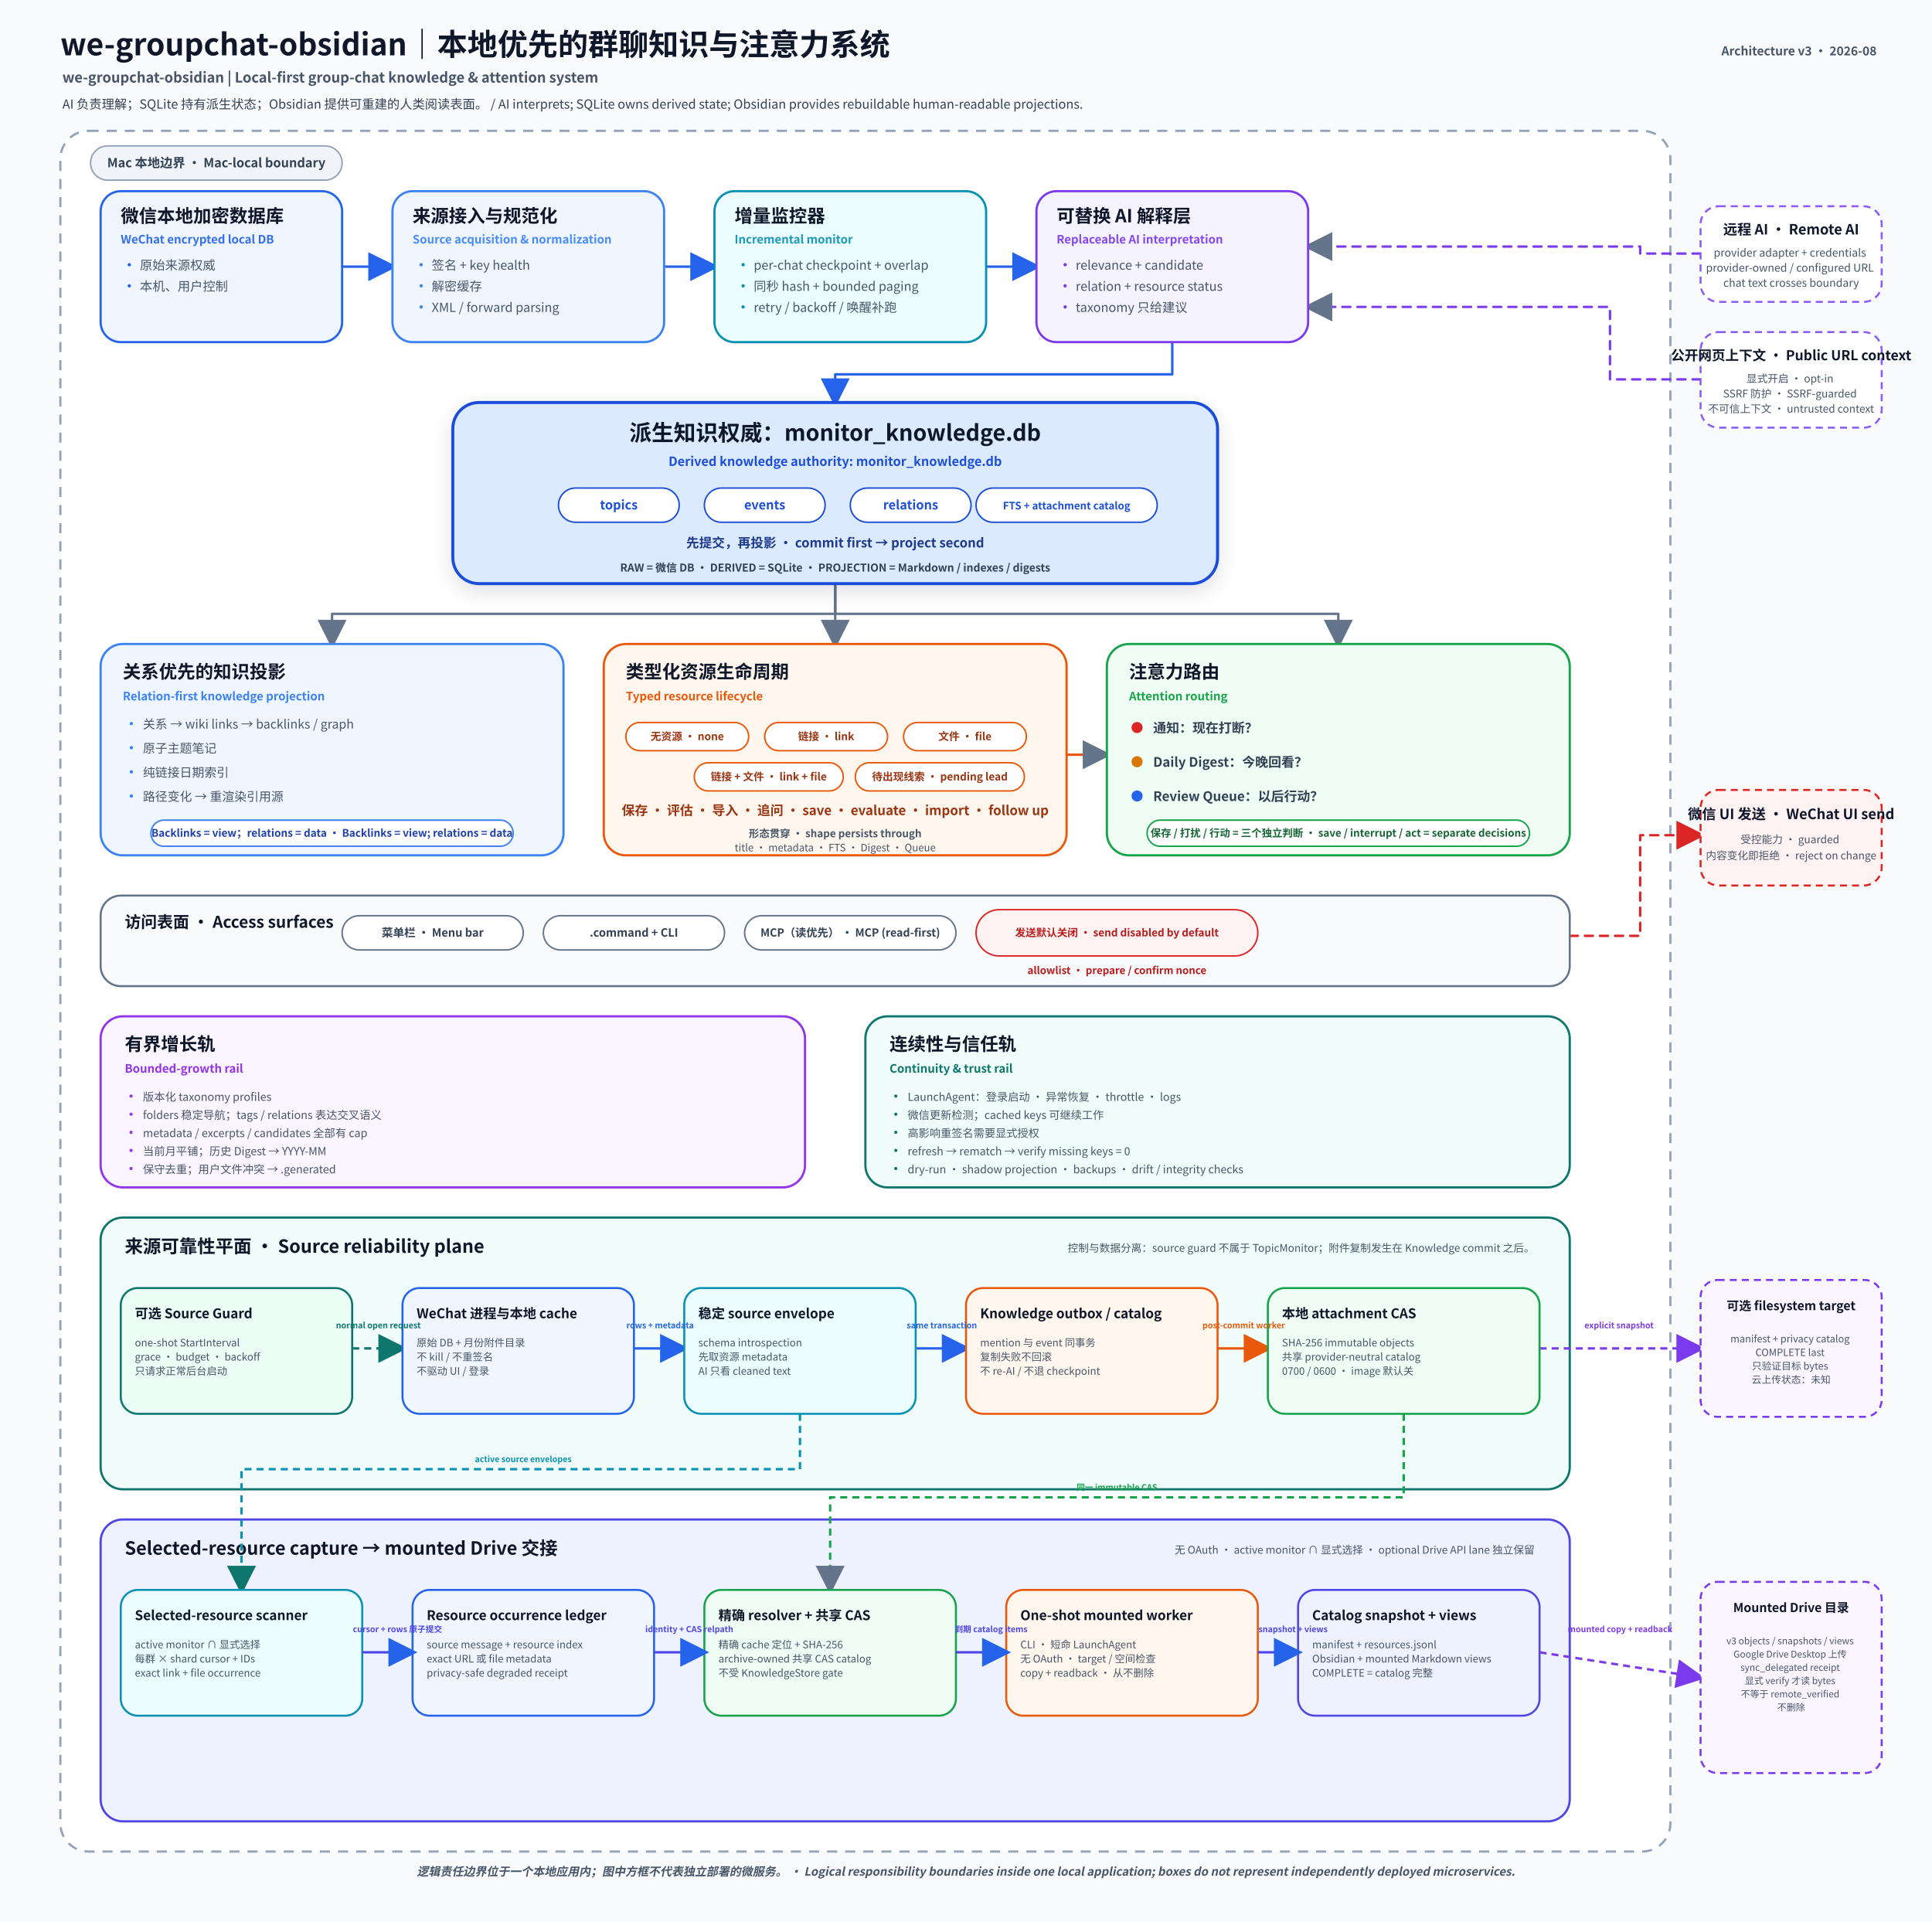
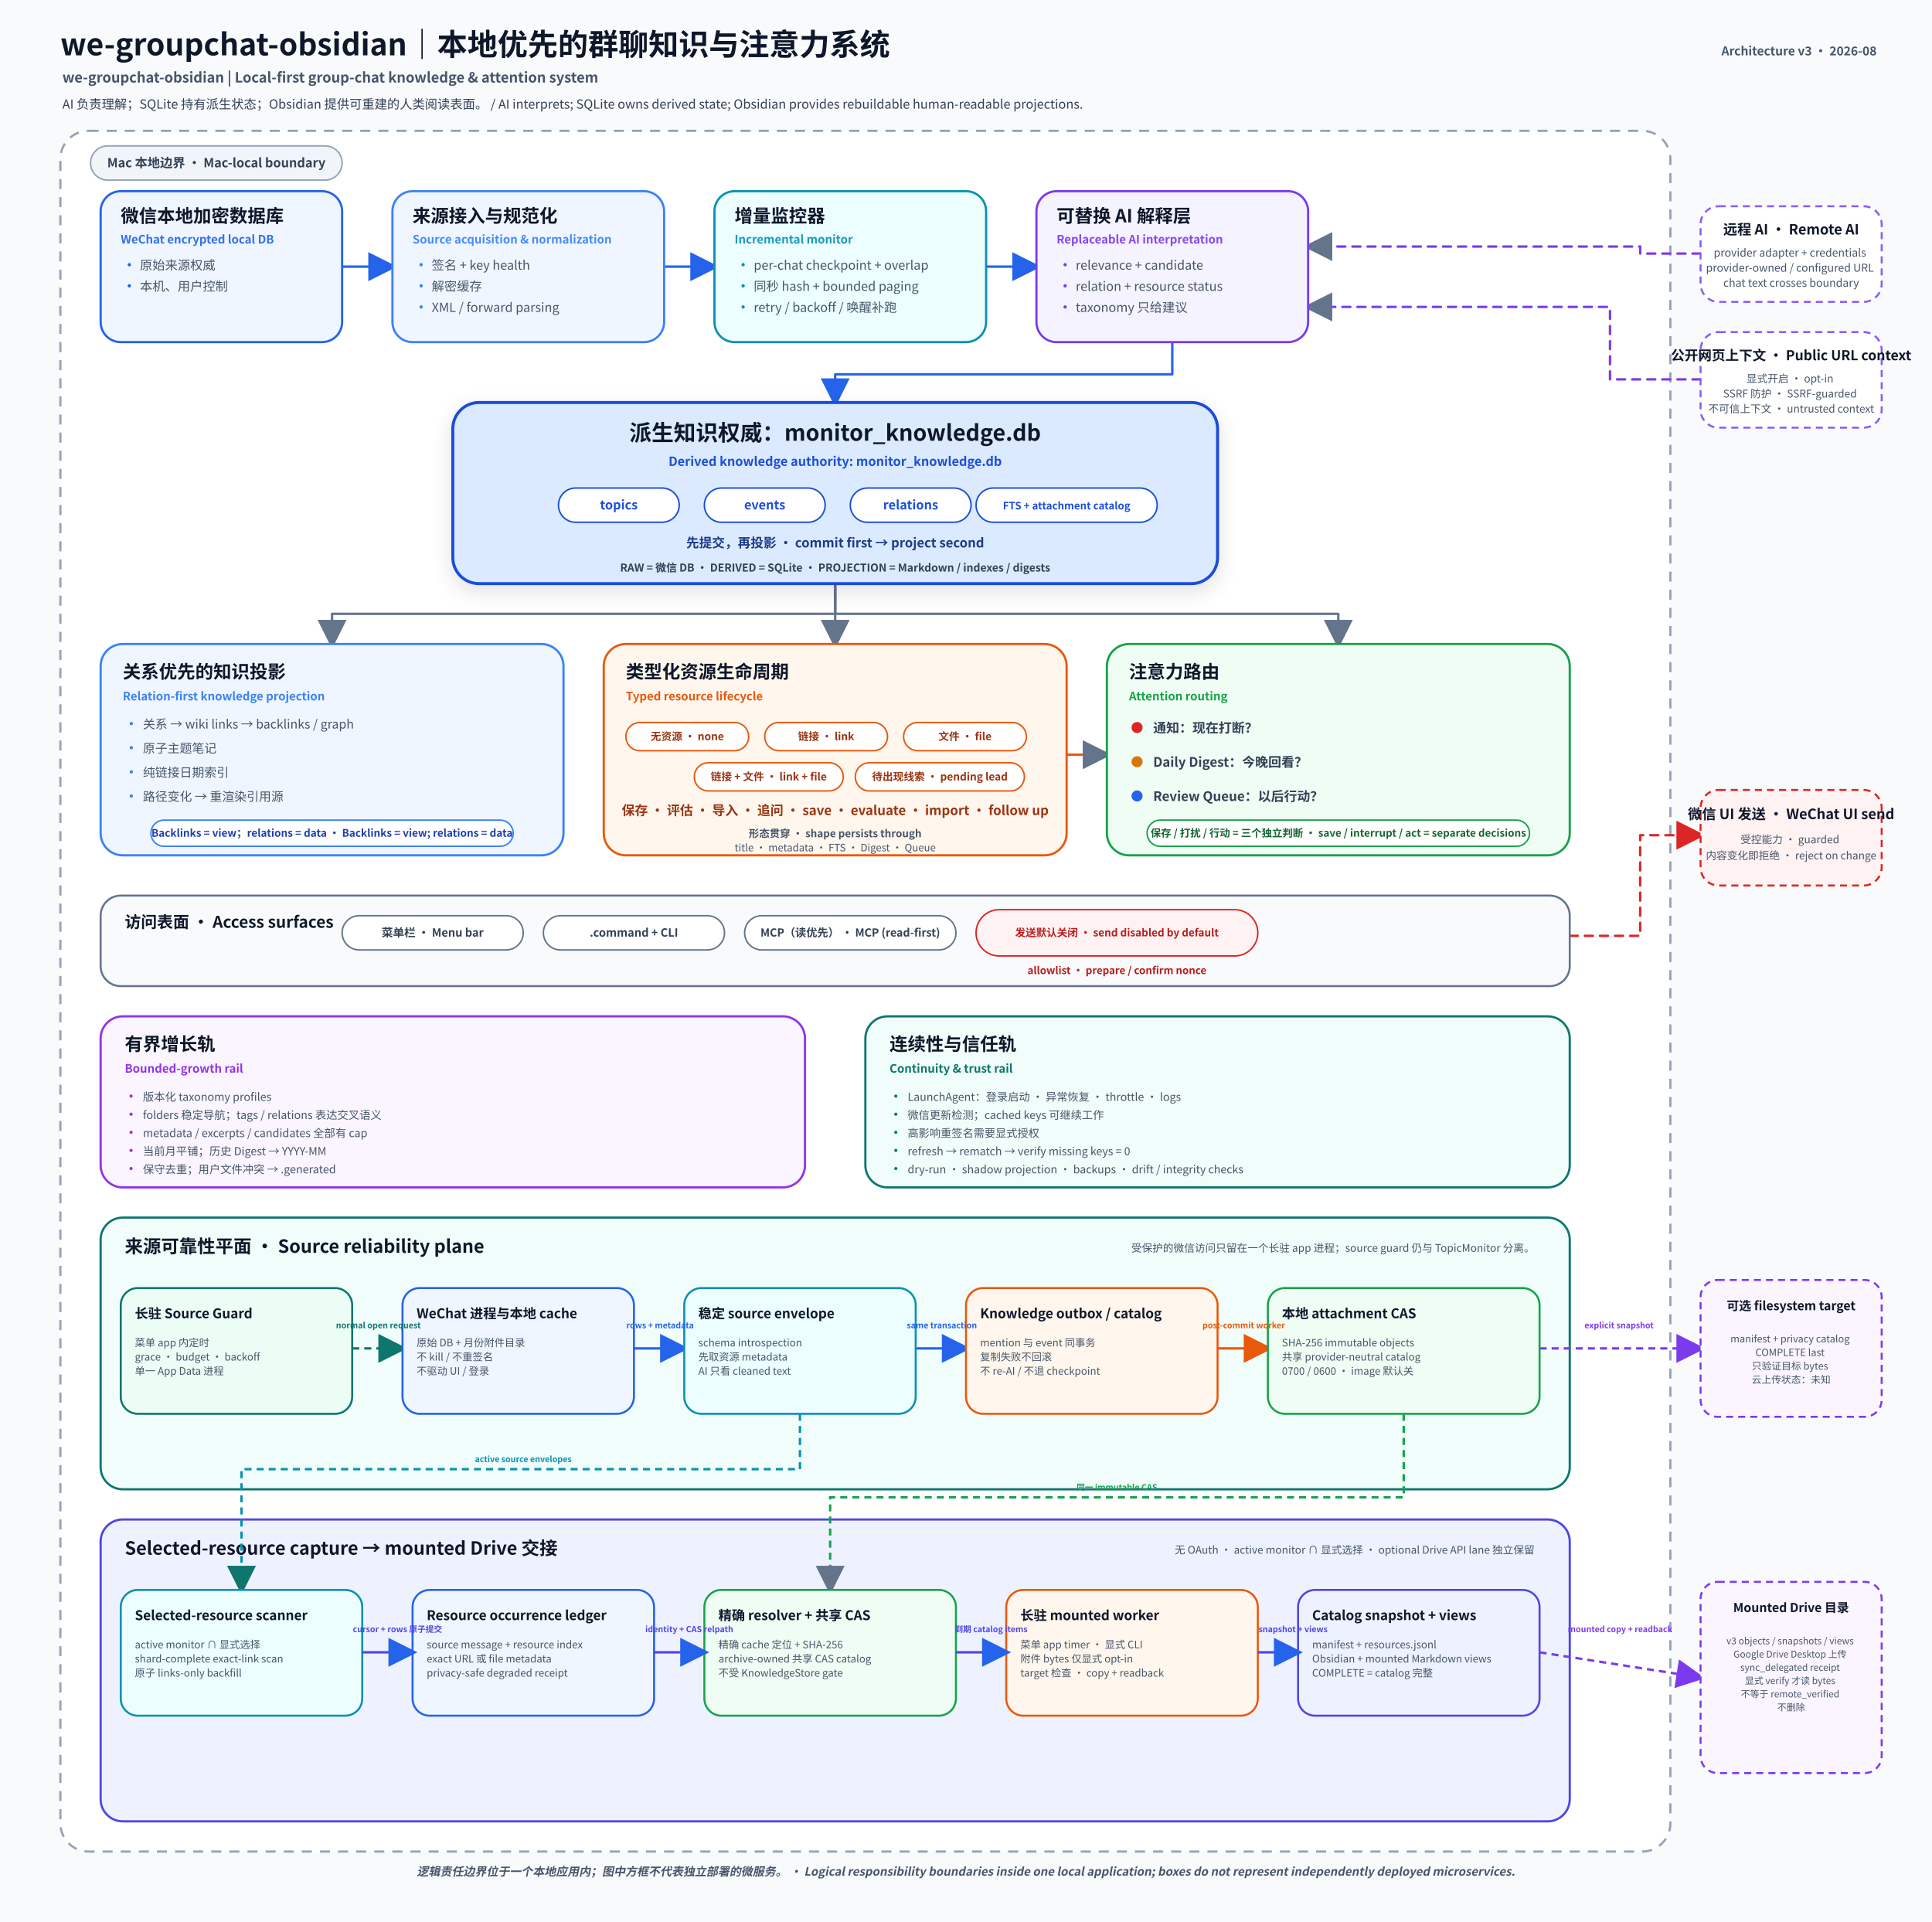
<svg xmlns="http://www.w3.org/2000/svg" width="1920" height="1910" viewBox="0 0 1920 1910" role="img" aria-labelledby="title desc">
  <defs>
    <marker id="arrow" markerWidth="12" markerHeight="12" refX="10" refY="6" orient="auto" markerUnits="strokeWidth">
      <path d="M 0 0 L 12 6 L 0 12 z" fill="#64748B" />
    </marker>
    <marker id="arrowBlue" markerWidth="12" markerHeight="12" refX="10" refY="6" orient="auto" markerUnits="strokeWidth">
      <path d="M 0 0 L 12 6 L 0 12 z" fill="#2563EB" />
    </marker>
    <marker id="arrowRed" markerWidth="12" markerHeight="12" refX="10" refY="6" orient="auto" markerUnits="strokeWidth">
      <path d="M 0 0 L 12 6 L 0 12 z" fill="#DC2626" />
    </marker>
    <filter id="shadow" x="-20%" y="-20%" width="140%" height="140%">
      <feDropShadow dx="0" dy="7" stdDeviation="10" flood-color="#0F172A" flood-opacity="0.12" />
    </filter>
    <marker id="arrowTeal" markerWidth="12" markerHeight="12" refX="10" refY="6" orient="auto">
      <path d="M 0 0 L 12 6 L 0 12 z" fill="#0F766E" />
    </marker>
    <marker id="arrowOrange" markerWidth="12" markerHeight="12" refX="10" refY="6" orient="auto">
      <path d="M 0 0 L 12 6 L 0 12 z" fill="#EA580C" />
    </marker>
    <marker id="arrowPurple" markerWidth="12" markerHeight="12" refX="10" refY="6" orient="auto">
      <path d="M 0 0 L 12 6 L 0 12 z" fill="#7C3AED" />
    </marker>
  </defs>
  <rect width="1920" height="1910" fill="#F8FAFC" />
  <text x="60" y="55" text-anchor="start" font-family="Noto Sans CJK SC, sans-serif" font-size="30" font-weight="800" font-style="normal" letter-spacing="0" fill="#0F172A" opacity="1.0">we-groupchat-obsidian｜本地优先的群聊知识与注意力系统</text>
  <text x="62" y="82" text-anchor="start" font-family="Noto Sans CJK SC, sans-serif" font-size="14" font-weight="550" font-style="normal" letter-spacing="0" fill="#475569" opacity="1.0">we-groupchat-obsidian | Local-first group-chat knowledge &amp; attention system</text>
  <text x="62" y="108" text-anchor="start" font-family="Noto Sans CJK SC, sans-serif" font-size="12.5" font-weight="500" font-style="normal" letter-spacing="0" fill="#334155" opacity="1.0">AI 负责理解；SQLite 持有派生状态；Obsidian 提供可重建的人类阅读表面。  /  AI interprets; SQLite owns derived state; Obsidian provides rebuildable human-readable projections.</text>
  <text x="1865" y="55" text-anchor="end" font-family="Noto Sans CJK SC, sans-serif" font-size="12" font-weight="650" font-style="normal" letter-spacing="0" fill="#475569" opacity="1.0">Architecture v3 · 2026-08</text>
  <rect x="60" y="130" width="1600" height="1710" rx="28" fill="#FFFFFF" fill-opacity="1.0" stroke="#94A3B8" stroke-width="2.2" stroke-dasharray="10 8" />
  <rect x="90" y="145" width="250" height="34" rx="17.0" fill="#F1F5F9" fill-opacity="1.0" stroke="#94A3B8" stroke-width="1.5" />
  <text x="215.0" y="166.25" text-anchor="middle" font-family="Noto Sans CJK SC, sans-serif" font-size="12.5" font-weight="600" font-style="normal" letter-spacing="0" fill="#334155" opacity="1.0">Mac 本地边界 · Mac-local boundary</text>
  <polyline points="340,265 390,265" fill="none" stroke="#2563EB" stroke-width="2.4" stroke-linecap="round" stroke-linejoin="round" opacity="1.0" marker-end="url(#arrowBlue)" />
  <polyline points="660,265 710,265" fill="none" stroke="#2563EB" stroke-width="2.4" stroke-linecap="round" stroke-linejoin="round" opacity="1.0" marker-end="url(#arrowBlue)" />
  <polyline points="980,265 1030,265" fill="none" stroke="#2563EB" stroke-width="2.4" stroke-linecap="round" stroke-linejoin="round" opacity="1.0" marker-end="url(#arrowBlue)" />
  <polyline points="1165,340 1165,372 830,372 830,400" fill="none" stroke="#2563EB" stroke-width="2.4" stroke-linecap="round" stroke-linejoin="round" opacity="1.0" marker-end="url(#arrowBlue)" />
  <polyline points="830,580 830,610 330,610 330,640" fill="none" stroke="#64748B" stroke-width="2.4" stroke-linecap="round" stroke-linejoin="round" opacity="1.0" marker-end="url(#arrow)" />
  <polyline points="830,580 830,640" fill="none" stroke="#64748B" stroke-width="2.4" stroke-linecap="round" stroke-linejoin="round" opacity="1.0" marker-end="url(#arrow)" />
  <polyline points="830,580 830,610 1330,610 1330,640" fill="none" stroke="#64748B" stroke-width="2.4" stroke-linecap="round" stroke-linejoin="round" opacity="1.0" marker-end="url(#arrow)" />
  <polyline points="1060,750 1100,750" fill="none" stroke="#EA580C" stroke-width="2.4" stroke-linecap="round" stroke-linejoin="round" opacity="1.0" marker-end="url(#arrow)" />
  <polyline points="1690,252 1630,252 1630,245 1300,245" fill="none" stroke="#7C3AED" stroke-width="2.4" stroke-linecap="round" stroke-linejoin="round" opacity="1.0" stroke-dasharray="8 7" marker-end="url(#arrow)" />
  <polyline points="1690,377 1600,377 1600,305 1300,305" fill="none" stroke="#7C3AED" stroke-width="2.4" stroke-linecap="round" stroke-linejoin="round" opacity="1.0" stroke-dasharray="8 7" marker-end="url(#arrow)" />
  <polyline points="1560,930 1630,930 1630,830 1690,830" fill="none" stroke="#DC2626" stroke-width="2.4" stroke-linecap="round" stroke-linejoin="round" opacity="1.0" stroke-dasharray="8 7" marker-end="url(#arrowRed)" />
  <rect x="100" y="190" width="240" height="150" rx="20" fill="#EFF6FF" fill-opacity="1.0" stroke="#2563EB" stroke-width="2.2" />
  <text x="120" y="221" text-anchor="start" font-family="Noto Sans CJK SC, sans-serif" font-size="18" font-weight="750" font-style="normal" letter-spacing="0" fill="#0F172A" opacity="1.0">微信本地加密数据库</text>
  <text x="120" y="242" text-anchor="start" font-family="Noto Sans CJK SC, sans-serif" font-size="11.5" font-weight="560" font-style="normal" letter-spacing="0" fill="#2563EB" opacity="0.92">WeChat encrypted local DB</text>
  <text x="122" y="268" text-anchor="start" font-family="Noto Sans CJK SC, sans-serif" font-size="13" font-weight="800" font-style="normal" letter-spacing="0" fill="#2563EB" opacity="1.0">•</text>
  <text x="139" y="268" text-anchor="start" font-family="Noto Sans CJK SC, sans-serif" font-size="12.5" font-weight="500" font-style="normal" letter-spacing="0" fill="#475569" opacity="1.0">原始来源权威</text>
  <text x="122" y="289" text-anchor="start" font-family="Noto Sans CJK SC, sans-serif" font-size="13" font-weight="800" font-style="normal" letter-spacing="0" fill="#2563EB" opacity="1.0">•</text>
  <text x="139" y="289" text-anchor="start" font-family="Noto Sans CJK SC, sans-serif" font-size="12.5" font-weight="500" font-style="normal" letter-spacing="0" fill="#475569" opacity="1.0">本机、用户控制</text>
  <rect x="390" y="190" width="270" height="150" rx="20" fill="#EFF6FF" fill-opacity="1.0" stroke="#3B82F6" stroke-width="2.2" />
  <text x="410" y="221" text-anchor="start" font-family="Noto Sans CJK SC, sans-serif" font-size="18" font-weight="750" font-style="normal" letter-spacing="0" fill="#0F172A" opacity="1.0">来源接入与规范化</text>
  <text x="410" y="242" text-anchor="start" font-family="Noto Sans CJK SC, sans-serif" font-size="11.5" font-weight="560" font-style="normal" letter-spacing="0" fill="#3B82F6" opacity="0.92">Source acquisition &amp; normalization</text>
  <text x="412" y="268" text-anchor="start" font-family="Noto Sans CJK SC, sans-serif" font-size="13" font-weight="800" font-style="normal" letter-spacing="0" fill="#3B82F6" opacity="1.0">•</text>
  <text x="429" y="268" text-anchor="start" font-family="Noto Sans CJK SC, sans-serif" font-size="12.5" font-weight="500" font-style="normal" letter-spacing="0" fill="#475569" opacity="1.0">签名 + key health</text>
  <text x="412" y="289" text-anchor="start" font-family="Noto Sans CJK SC, sans-serif" font-size="13" font-weight="800" font-style="normal" letter-spacing="0" fill="#3B82F6" opacity="1.0">•</text>
  <text x="429" y="289" text-anchor="start" font-family="Noto Sans CJK SC, sans-serif" font-size="12.5" font-weight="500" font-style="normal" letter-spacing="0" fill="#475569" opacity="1.0">解密缓存</text>
  <text x="412" y="310" text-anchor="start" font-family="Noto Sans CJK SC, sans-serif" font-size="13" font-weight="800" font-style="normal" letter-spacing="0" fill="#3B82F6" opacity="1.0">•</text>
  <text x="429" y="310" text-anchor="start" font-family="Noto Sans CJK SC, sans-serif" font-size="12.5" font-weight="500" font-style="normal" letter-spacing="0" fill="#475569" opacity="1.0">XML / forward parsing</text>
  <rect x="710" y="190" width="270" height="150" rx="20" fill="#ECFEFF" fill-opacity="1.0" stroke="#0891B2" stroke-width="2.2" />
  <text x="730" y="221" text-anchor="start" font-family="Noto Sans CJK SC, sans-serif" font-size="18" font-weight="750" font-style="normal" letter-spacing="0" fill="#0F172A" opacity="1.0">增量监控器</text>
  <text x="730" y="242" text-anchor="start" font-family="Noto Sans CJK SC, sans-serif" font-size="11.5" font-weight="560" font-style="normal" letter-spacing="0" fill="#0891B2" opacity="0.92">Incremental monitor</text>
  <text x="732" y="268" text-anchor="start" font-family="Noto Sans CJK SC, sans-serif" font-size="13" font-weight="800" font-style="normal" letter-spacing="0" fill="#0891B2" opacity="1.0">•</text>
  <text x="749" y="268" text-anchor="start" font-family="Noto Sans CJK SC, sans-serif" font-size="12.5" font-weight="500" font-style="normal" letter-spacing="0" fill="#475569" opacity="1.0">per-chat checkpoint + overlap</text>
  <text x="732" y="289" text-anchor="start" font-family="Noto Sans CJK SC, sans-serif" font-size="13" font-weight="800" font-style="normal" letter-spacing="0" fill="#0891B2" opacity="1.0">•</text>
  <text x="749" y="289" text-anchor="start" font-family="Noto Sans CJK SC, sans-serif" font-size="12.5" font-weight="500" font-style="normal" letter-spacing="0" fill="#475569" opacity="1.0">同秒 hash + bounded paging</text>
  <text x="732" y="310" text-anchor="start" font-family="Noto Sans CJK SC, sans-serif" font-size="13" font-weight="800" font-style="normal" letter-spacing="0" fill="#0891B2" opacity="1.0">•</text>
  <text x="749" y="310" text-anchor="start" font-family="Noto Sans CJK SC, sans-serif" font-size="12.5" font-weight="500" font-style="normal" letter-spacing="0" fill="#475569" opacity="1.0">retry / backoff / 唤醒补跑</text>
  <rect x="1030" y="190" width="270" height="150" rx="20" fill="#F5F3FF" fill-opacity="1.0" stroke="#7C3AED" stroke-width="2.2" />
  <text x="1050" y="221" text-anchor="start" font-family="Noto Sans CJK SC, sans-serif" font-size="18" font-weight="750" font-style="normal" letter-spacing="0" fill="#0F172A" opacity="1.0">可替换 AI 解释层</text>
  <text x="1050" y="242" text-anchor="start" font-family="Noto Sans CJK SC, sans-serif" font-size="11.5" font-weight="560" font-style="normal" letter-spacing="0" fill="#7C3AED" opacity="0.92">Replaceable AI interpretation</text>
  <text x="1052" y="268" text-anchor="start" font-family="Noto Sans CJK SC, sans-serif" font-size="13" font-weight="800" font-style="normal" letter-spacing="0" fill="#7C3AED" opacity="1.0">•</text>
  <text x="1069" y="268" text-anchor="start" font-family="Noto Sans CJK SC, sans-serif" font-size="12.5" font-weight="500" font-style="normal" letter-spacing="0" fill="#475569" opacity="1.0">relevance + candidate</text>
  <text x="1052" y="289" text-anchor="start" font-family="Noto Sans CJK SC, sans-serif" font-size="13" font-weight="800" font-style="normal" letter-spacing="0" fill="#7C3AED" opacity="1.0">•</text>
  <text x="1069" y="289" text-anchor="start" font-family="Noto Sans CJK SC, sans-serif" font-size="12.5" font-weight="500" font-style="normal" letter-spacing="0" fill="#475569" opacity="1.0">relation + resource status</text>
  <text x="1052" y="310" text-anchor="start" font-family="Noto Sans CJK SC, sans-serif" font-size="13" font-weight="800" font-style="normal" letter-spacing="0" fill="#7C3AED" opacity="1.0">•</text>
  <text x="1069" y="310" text-anchor="start" font-family="Noto Sans CJK SC, sans-serif" font-size="12.5" font-weight="500" font-style="normal" letter-spacing="0" fill="#475569" opacity="1.0">taxonomy 只给建议</text>
  <rect x="1690" y="205" width="180" height="95" rx="18" fill="#FFFFFF" fill-opacity="1.0" stroke="#8B5CF6" stroke-width="2" stroke-dasharray="7 5" />
  <text x="1780" y="233" text-anchor="middle" font-family="Noto Sans CJK SC, sans-serif" font-size="14" font-weight="750" font-style="normal" letter-spacing="0" fill="#0F172A" opacity="1.0">远程 AI · Remote AI</text>
  <text x="1780" y="255" text-anchor="middle" font-family="Noto Sans CJK SC, sans-serif" font-size="10.8" font-weight="500" fill="#475569">
    <tspan x="1780" dy="0">provider adapter + credentials</tspan>
    <tspan x="1780" dy="15">provider-owned / configured URL</tspan>
    <tspan x="1780" dy="15">chat text crosses boundary</tspan>
  </text>
  <rect x="1690" y="330" width="180" height="95" rx="18" fill="#FFFFFF" fill-opacity="1.0" stroke="#8B5CF6" stroke-width="2" stroke-dasharray="7 5" />
  <text x="1780" y="358" text-anchor="middle" font-family="Noto Sans CJK SC, sans-serif" font-size="13.5" font-weight="750" font-style="normal" letter-spacing="0" fill="#0F172A" opacity="1.0">公开网页上下文 · Public URL context</text>
  <text x="1780" y="380" text-anchor="middle" font-family="Noto Sans CJK SC, sans-serif" font-size="10.5" font-weight="500" fill="#475569">
    <tspan x="1780" dy="0">显式开启 · opt-in</tspan>
    <tspan x="1780" dy="15">SSRF 防护 · SSRF-guarded</tspan>
    <tspan x="1780" dy="15">不可信上下文 · untrusted context</tspan>
  </text>
  <rect x="450" y="400" width="760" height="180" rx="26" fill="#DBEAFE" fill-opacity="1.0" stroke="#1D4ED8" stroke-width="3" filter="url(#shadow)" />
  <text x="830" y="438" text-anchor="middle" font-family="Noto Sans CJK SC, sans-serif" font-size="22" font-weight="800" font-style="normal" letter-spacing="0" fill="#0F172A" opacity="1.0">派生知识权威：monitor_knowledge.db</text>
  <text x="830" y="463" text-anchor="middle" font-family="Noto Sans CJK SC, sans-serif" font-size="12.5" font-weight="620" font-style="normal" letter-spacing="0" fill="#1D4ED8" opacity="1.0">Derived knowledge authority: monitor_knowledge.db</text>
  <rect x="555" y="485" width="120" height="34" rx="17.0" fill="#FFFFFF" fill-opacity="1.0" stroke="#1D4ED8" stroke-width="1.5" />
  <text x="615.0" y="506.25" text-anchor="middle" font-family="Noto Sans CJK SC, sans-serif" font-size="12.5" font-weight="700" font-style="normal" letter-spacing="0" fill="#1D4ED8" opacity="1.0">topics</text>
  <rect x="700" y="485" width="120" height="34" rx="17.0" fill="#FFFFFF" fill-opacity="1.0" stroke="#1D4ED8" stroke-width="1.5" />
  <text x="760.0" y="506.25" text-anchor="middle" font-family="Noto Sans CJK SC, sans-serif" font-size="12.5" font-weight="700" font-style="normal" letter-spacing="0" fill="#1D4ED8" opacity="1.0">events</text>
  <rect x="845" y="485" width="120" height="34" rx="17.0" fill="#FFFFFF" fill-opacity="1.0" stroke="#1D4ED8" stroke-width="1.5" />
  <text x="905.0" y="506.25" text-anchor="middle" font-family="Noto Sans CJK SC, sans-serif" font-size="12.5" font-weight="700" font-style="normal" letter-spacing="0" fill="#1D4ED8" opacity="1.0">relations</text>
  <rect x="970" y="485" width="180" height="34" rx="17.0" fill="#FFFFFF" fill-opacity="1.0" stroke="#1D4ED8" stroke-width="1.5" />
  <text x="1060" y="506.25" text-anchor="middle" font-family="Noto Sans CJK SC, sans-serif" font-size="10.2" font-weight="700" fill="#1D4ED8">FTS + attachment catalog</text>
  <text x="830" y="544" text-anchor="middle" font-family="Noto Sans CJK SC, sans-serif" font-size="12.8" font-weight="700" font-style="normal" letter-spacing="0" fill="#1E3A8A" opacity="1.0">先提交，再投影 · commit first → project second</text>
  <text x="830" y="568" text-anchor="middle" font-family="Noto Sans CJK SC, sans-serif" font-size="10.7" font-weight="600" font-style="normal" letter-spacing="0" fill="#334155" opacity="1.0">RAW = 微信 DB · DERIVED = SQLite · PROJECTION = Markdown / indexes / digests</text>
  <rect x="100" y="640" width="460" height="210" rx="22" fill="#EFF6FF" fill-opacity="1.0" stroke="#3B82F6" stroke-width="2.2" />
  <text x="122" y="674" text-anchor="start" font-family="Noto Sans CJK SC, sans-serif" font-size="18" font-weight="780" font-style="normal" letter-spacing="0" fill="#0F172A" opacity="1.0">关系优先的知识投影</text>
  <text x="122" y="696" text-anchor="start" font-family="Noto Sans CJK SC, sans-serif" font-size="11.5" font-weight="600" font-style="normal" letter-spacing="0" fill="#3B82F6" opacity="1.0">Relation-first knowledge projection</text>
  <text x="124" y="724" text-anchor="start" font-family="Noto Sans CJK SC, sans-serif" font-size="13" font-weight="800" font-style="normal" letter-spacing="0" fill="#3B82F6" opacity="1.0">•</text>
  <text x="142" y="724" text-anchor="start" font-family="Noto Sans CJK SC, sans-serif" font-size="12.2" font-weight="500" font-style="normal" letter-spacing="0" fill="#475569" opacity="1.0">关系 → wiki links → backlinks / graph</text>
  <text x="124" y="748" text-anchor="start" font-family="Noto Sans CJK SC, sans-serif" font-size="13" font-weight="800" font-style="normal" letter-spacing="0" fill="#3B82F6" opacity="1.0">•</text>
  <text x="142" y="748" text-anchor="start" font-family="Noto Sans CJK SC, sans-serif" font-size="12.2" font-weight="500" font-style="normal" letter-spacing="0" fill="#475569" opacity="1.0">原子主题笔记</text>
  <text x="124" y="772" text-anchor="start" font-family="Noto Sans CJK SC, sans-serif" font-size="13" font-weight="800" font-style="normal" letter-spacing="0" fill="#3B82F6" opacity="1.0">•</text>
  <text x="142" y="772" text-anchor="start" font-family="Noto Sans CJK SC, sans-serif" font-size="12.2" font-weight="500" font-style="normal" letter-spacing="0" fill="#475569" opacity="1.0">纯链接日期索引</text>
  <text x="124" y="796" text-anchor="start" font-family="Noto Sans CJK SC, sans-serif" font-size="13" font-weight="800" font-style="normal" letter-spacing="0" fill="#3B82F6" opacity="1.0">•</text>
  <text x="142" y="796" text-anchor="start" font-family="Noto Sans CJK SC, sans-serif" font-size="12.2" font-weight="500" font-style="normal" letter-spacing="0" fill="#475569" opacity="1.0">路径变化 → 重渲染引用源</text>
  <rect x="150" y="815" width="360" height="26" rx="13.0" fill="#FFFFFF" fill-opacity="1.0" stroke="#3B82F6" stroke-width="1.5" />
  <text x="330.0" y="831.536" text-anchor="middle" font-family="Noto Sans CJK SC, sans-serif" font-size="10.4" font-weight="650" font-style="normal" letter-spacing="0" fill="#1E40AF" opacity="1.0">Backlinks = view；relations = data · Backlinks = view; relations = data</text>
  <rect x="600" y="640" width="460" height="210" rx="22" fill="#FFF7ED" fill-opacity="1.0" stroke="#EA580C" stroke-width="2.2" />
  <text x="622" y="674" text-anchor="start" font-family="Noto Sans CJK SC, sans-serif" font-size="18" font-weight="780" font-style="normal" letter-spacing="0" fill="#0F172A" opacity="1.0">类型化资源生命周期</text>
  <text x="622" y="696" text-anchor="start" font-family="Noto Sans CJK SC, sans-serif" font-size="11.5" font-weight="600" font-style="normal" letter-spacing="0" fill="#EA580C" opacity="1.0">Typed resource lifecycle</text>
  <rect x="622" y="718" width="122" height="28" rx="14.0" fill="#FFFFFF" fill-opacity="1.0" stroke="#EA580C" stroke-width="1.5" />
  <text x="683.0" y="735.57" text-anchor="middle" font-family="Noto Sans CJK SC, sans-serif" font-size="10.5" font-weight="650" font-style="normal" letter-spacing="0" fill="#9A3412" opacity="1.0">无资源 · none</text>
  <rect x="760" y="718" width="122" height="28" rx="14.0" fill="#FFFFFF" fill-opacity="1.0" stroke="#EA580C" stroke-width="1.5" />
  <text x="821.0" y="735.57" text-anchor="middle" font-family="Noto Sans CJK SC, sans-serif" font-size="10.5" font-weight="650" font-style="normal" letter-spacing="0" fill="#9A3412" opacity="1.0">链接 · link</text>
  <rect x="898" y="718" width="122" height="28" rx="14.0" fill="#FFFFFF" fill-opacity="1.0" stroke="#EA580C" stroke-width="1.5" />
  <text x="959.0" y="735.57" text-anchor="middle" font-family="Noto Sans CJK SC, sans-serif" font-size="10.5" font-weight="650" font-style="normal" letter-spacing="0" fill="#9A3412" opacity="1.0">文件 · file</text>
  <rect x="690" y="758" width="148" height="28" rx="14.0" fill="#FFFFFF" fill-opacity="1.0" stroke="#EA580C" stroke-width="1.5" />
  <text x="764.0" y="775.57" text-anchor="middle" font-family="Noto Sans CJK SC, sans-serif" font-size="10.5" font-weight="650" font-style="normal" letter-spacing="0" fill="#9A3412" opacity="1.0">链接 + 文件 · link + file</text>
  <rect x="850" y="758" width="168" height="28" rx="14.0" fill="#FFFFFF" fill-opacity="1.0" stroke="#EA580C" stroke-width="1.5" />
  <text x="934.0" y="775.57" text-anchor="middle" font-family="Noto Sans CJK SC, sans-serif" font-size="10.5" font-weight="650" font-style="normal" letter-spacing="0" fill="#9A3412" opacity="1.0">待出现线索 · pending lead</text>
  <text x="830" y="810" text-anchor="middle" font-family="Noto Sans CJK SC, sans-serif" font-size="13" font-weight="750" font-style="normal" letter-spacing="0" fill="#9A3412" opacity="1.0">保存 · 评估 · 导入 · 追问 · save · evaluate · import · follow up</text>
  <text x="830" y="832" text-anchor="middle" font-family="Noto Sans CJK SC, sans-serif" font-size="10.3" font-weight="600" font-style="normal" letter-spacing="0" fill="#475569" opacity="1.0">形态贯穿 · shape persists through</text>
  <text x="830" y="846" text-anchor="middle" font-family="Noto Sans CJK SC, sans-serif" font-size="10.1" font-weight="520" font-style="normal" letter-spacing="0" fill="#475569" opacity="1.0">title · metadata · FTS · Digest · Queue</text>
  <rect x="1100" y="640" width="460" height="210" rx="22" fill="#F0FDF4" fill-opacity="1.0" stroke="#16A34A" stroke-width="2.2" />
  <text x="1122" y="674" text-anchor="start" font-family="Noto Sans CJK SC, sans-serif" font-size="18" font-weight="780" font-style="normal" letter-spacing="0" fill="#0F172A" opacity="1.0">注意力路由</text>
  <text x="1122" y="696" text-anchor="start" font-family="Noto Sans CJK SC, sans-serif" font-size="11.5" font-weight="600" font-style="normal" letter-spacing="0" fill="#16A34A" opacity="1.0">Attention routing</text>
  <circle cx="1130" cy="723" r="5.5" fill="#DC2626" />
  <text x="1146" y="728" text-anchor="start" font-family="Noto Sans CJK SC, sans-serif" font-size="13" font-weight="650" font-style="normal" letter-spacing="0" fill="#334155" opacity="1.0">通知：现在打断？</text>
  <circle cx="1130" cy="757" r="5.5" fill="#D97706" />
  <text x="1146" y="762" text-anchor="start" font-family="Noto Sans CJK SC, sans-serif" font-size="13" font-weight="650" font-style="normal" letter-spacing="0" fill="#334155" opacity="1.0">Daily Digest：今晚回看？</text>
  <circle cx="1130" cy="791" r="5.5" fill="#2563EB" />
  <text x="1146" y="796" text-anchor="start" font-family="Noto Sans CJK SC, sans-serif" font-size="13" font-weight="650" font-style="normal" letter-spacing="0" fill="#334155" opacity="1.0">Review Queue：以后行动？</text>
  <rect x="1140" y="815" width="380" height="26" rx="13.0" fill="#FFFFFF" fill-opacity="1.0" stroke="#16A34A" stroke-width="1.5" />
  <text x="1330.0" y="831.502" text-anchor="middle" font-family="Noto Sans CJK SC, sans-serif" font-size="10.3" font-weight="650" font-style="normal" letter-spacing="0" fill="#166534" opacity="1.0">保存 / 打扰 / 行动 = 三个独立判断 · save / interrupt / act = separate decisions</text>
  <rect x="100" y="890" width="1460" height="90" rx="20" fill="#F8FAFC" fill-opacity="1.0" stroke="#64748B" stroke-width="2" />
  <text x="124" y="922" text-anchor="start" font-family="Noto Sans CJK SC, sans-serif" font-size="16" font-weight="760" font-style="normal" letter-spacing="0" fill="#0F172A" opacity="1.0">访问表面 · Access surfaces</text>
  <rect x="340" y="910" width="180" height="34" rx="17.0" fill="#FFFFFF" fill-opacity="1.0" stroke="#64748B" stroke-width="1.5" />
  <text x="430.0" y="930.808" text-anchor="middle" font-family="Noto Sans CJK SC, sans-serif" font-size="11.2" font-weight="600" font-style="normal" letter-spacing="0" fill="#334155" opacity="1.0">菜单栏 · Menu bar</text>
  <rect x="540" y="910" width="180" height="34" rx="17.0" fill="#FFFFFF" fill-opacity="1.0" stroke="#64748B" stroke-width="1.5" />
  <text x="630.0" y="930.808" text-anchor="middle" font-family="Noto Sans CJK SC, sans-serif" font-size="11.2" font-weight="600" font-style="normal" letter-spacing="0" fill="#334155" opacity="1.0">.command + CLI</text>
  <rect x="740" y="910" width="210" height="34" rx="17.0" fill="#FFFFFF" fill-opacity="1.0" stroke="#64748B" stroke-width="1.5" />
  <text x="845.0" y="930.706" text-anchor="middle" font-family="Noto Sans CJK SC, sans-serif" font-size="10.9" font-weight="600" font-style="normal" letter-spacing="0" fill="#334155" opacity="1.0">MCP（读优先） · MCP (read-first)</text>
  <rect x="970" y="904" width="280" height="46" rx="23.0" fill="#FEF2F2" fill-opacity="1.0" stroke="#DC2626" stroke-width="1.5" />
  <text x="1110.0" y="930.536" text-anchor="middle" font-family="Noto Sans CJK SC, sans-serif" font-size="10.4" font-weight="600" font-style="normal" letter-spacing="0" fill="#B91C1C" opacity="1.0">发送默认关闭 · send disabled by default</text>
  <text x="1110" y="968" text-anchor="middle" font-family="Noto Sans CJK SC, sans-serif" font-size="10.2" font-weight="620" font-style="normal" letter-spacing="0" fill="#B91C1C" opacity="1.0">allowlist · prepare / confirm nonce</text>
  <rect x="1690" y="785" width="180" height="95" rx="18" fill="#FEF2F2" fill-opacity="1.0" stroke="#DC2626" stroke-width="2" stroke-dasharray="7 5" />
  <text x="1780" y="814" text-anchor="middle" font-family="Noto Sans CJK SC, sans-serif" font-size="14" font-weight="760" font-style="normal" letter-spacing="0" fill="#0F172A" opacity="1.0">微信 UI 发送 · WeChat UI send</text>
  <text x="1780" y="838" text-anchor="middle" font-family="Noto Sans CJK SC, sans-serif" font-size="10.5" font-weight="500" fill="#475569">
    <tspan x="1780" dy="0">受控能力 · guarded</tspan>
    <tspan x="1780" dy="16">内容变化即拒绝 · reject on change</tspan>
  </text>
  <rect x="100" y="1010" width="700" height="170" rx="22" fill="#FAF5FF" fill-opacity="1.0" stroke="#9333EA" stroke-width="2.2" />
  <text x="124" y="1044" text-anchor="start" font-family="Noto Sans CJK SC, sans-serif" font-size="18" font-weight="780" font-style="normal" letter-spacing="0" fill="#0F172A" opacity="1.0">有界增长轨</text>
  <text x="124" y="1066" text-anchor="start" font-family="Noto Sans CJK SC, sans-serif" font-size="11.5" font-weight="600" font-style="normal" letter-spacing="0" fill="#9333EA" opacity="1.0">Bounded-growth rail</text>
  <text x="124" y="1094" text-anchor="start" font-family="Noto Sans CJK SC, sans-serif" font-size="12.5" font-weight="800" font-style="normal" letter-spacing="0" fill="#9333EA" opacity="1.0">•</text>
  <text x="142" y="1094" text-anchor="start" font-family="Noto Sans CJK SC, sans-serif" font-size="11.0" font-weight="520" font-style="normal" letter-spacing="0" fill="#475569" opacity="1.0">版本化 taxonomy profiles</text>
  <text x="124" y="1112" text-anchor="start" font-family="Noto Sans CJK SC, sans-serif" font-size="12.5" font-weight="800" font-style="normal" letter-spacing="0" fill="#9333EA" opacity="1.0">•</text>
  <text x="142" y="1112" text-anchor="start" font-family="Noto Sans CJK SC, sans-serif" font-size="11.0" font-weight="520" font-style="normal" letter-spacing="0" fill="#475569" opacity="1.0">folders 稳定导航；tags / relations 表达交叉语义</text>
  <text x="124" y="1130" text-anchor="start" font-family="Noto Sans CJK SC, sans-serif" font-size="12.5" font-weight="800" font-style="normal" letter-spacing="0" fill="#9333EA" opacity="1.0">•</text>
  <text x="142" y="1130" text-anchor="start" font-family="Noto Sans CJK SC, sans-serif" font-size="11.0" font-weight="520" font-style="normal" letter-spacing="0" fill="#475569" opacity="1.0">metadata / excerpts / candidates 全部有 cap</text>
  <text x="124" y="1148" text-anchor="start" font-family="Noto Sans CJK SC, sans-serif" font-size="12.5" font-weight="800" font-style="normal" letter-spacing="0" fill="#9333EA" opacity="1.0">•</text>
  <text x="142" y="1148" text-anchor="start" font-family="Noto Sans CJK SC, sans-serif" font-size="11.0" font-weight="520" font-style="normal" letter-spacing="0" fill="#475569" opacity="1.0">当前月平铺；历史 Digest → YYYY-MM</text>
  <text x="124" y="1166" text-anchor="start" font-family="Noto Sans CJK SC, sans-serif" font-size="12.5" font-weight="800" font-style="normal" letter-spacing="0" fill="#9333EA" opacity="1.0">•</text>
  <text x="142" y="1166" text-anchor="start" font-family="Noto Sans CJK SC, sans-serif" font-size="11.0" font-weight="520" font-style="normal" letter-spacing="0" fill="#475569" opacity="1.0">保守去重；用户文件冲突 → .generated</text>
  <rect x="860" y="1010" width="700" height="170" rx="22" fill="#F0FDFA" fill-opacity="1.0" stroke="#0F766E" stroke-width="2.2" />
  <text x="884" y="1044" text-anchor="start" font-family="Noto Sans CJK SC, sans-serif" font-size="18" font-weight="780" font-style="normal" letter-spacing="0" fill="#0F172A" opacity="1.0">连续性与信任轨</text>
  <text x="884" y="1066" text-anchor="start" font-family="Noto Sans CJK SC, sans-serif" font-size="11.5" font-weight="600" font-style="normal" letter-spacing="0" fill="#0F766E" opacity="1.0">Continuity &amp; trust rail</text>
  <text x="884" y="1094" text-anchor="start" font-family="Noto Sans CJK SC, sans-serif" font-size="12.5" font-weight="800" font-style="normal" letter-spacing="0" fill="#0F766E" opacity="1.0">•</text>
  <text x="902" y="1094" text-anchor="start" font-family="Noto Sans CJK SC, sans-serif" font-size="10.9" font-weight="520" font-style="normal" letter-spacing="0" fill="#475569" opacity="1.0">LaunchAgent：登录启动 · 异常恢复 · throttle · logs</text>
  <text x="884" y="1112" text-anchor="start" font-family="Noto Sans CJK SC, sans-serif" font-size="12.5" font-weight="800" font-style="normal" letter-spacing="0" fill="#0F766E" opacity="1.0">•</text>
  <text x="902" y="1112" text-anchor="start" font-family="Noto Sans CJK SC, sans-serif" font-size="10.9" font-weight="520" font-style="normal" letter-spacing="0" fill="#475569" opacity="1.0">微信更新检测；cached keys 可继续工作</text>
  <text x="884" y="1130" text-anchor="start" font-family="Noto Sans CJK SC, sans-serif" font-size="12.5" font-weight="800" font-style="normal" letter-spacing="0" fill="#0F766E" opacity="1.0">•</text>
  <text x="902" y="1130" text-anchor="start" font-family="Noto Sans CJK SC, sans-serif" font-size="10.9" font-weight="520" font-style="normal" letter-spacing="0" fill="#475569" opacity="1.0">高影响重签名需要显式授权</text>
  <text x="884" y="1148" text-anchor="start" font-family="Noto Sans CJK SC, sans-serif" font-size="12.5" font-weight="800" font-style="normal" letter-spacing="0" fill="#0F766E" opacity="1.0">•</text>
  <text x="902" y="1148" text-anchor="start" font-family="Noto Sans CJK SC, sans-serif" font-size="10.9" font-weight="520" font-style="normal" letter-spacing="0" fill="#475569" opacity="1.0">refresh → rematch → verify missing keys = 0</text>
  <text x="884" y="1166" text-anchor="start" font-family="Noto Sans CJK SC, sans-serif" font-size="12.5" font-weight="800" font-style="normal" letter-spacing="0" fill="#0F766E" opacity="1.0">•</text>
  <text x="902" y="1166" text-anchor="start" font-family="Noto Sans CJK SC, sans-serif" font-size="10.9" font-weight="520" font-style="normal" letter-spacing="0" fill="#475569" opacity="1.0">dry-run · shadow projection · backups · drift / integrity checks</text>
  <text x="960" y="1864" text-anchor="middle" font-family="Noto Sans CJK SC, sans-serif" font-size="11.5" font-weight="550" font-style="italic" letter-spacing="0" fill="#475569" opacity="1.0">逻辑责任边界位于一个本地应用内；图中方框不代表独立部署的微服务。 · Logical responsibility boundaries inside one local application; boxes do not represent independently deployed microservices.</text>
  <rect x="100" y="1210" width="1460" height="270" rx="22" fill="#F0FDFA" stroke="#0F766E" stroke-width="2.2" />
  <text x="124" y="1245" text-anchor="start" font-family="Noto Sans CJK SC, sans-serif" font-size="18" font-weight="780" fill="#0F172A">来源可靠性平面 · Source reliability plane</text>
-   <text x="1525" y="1244" text-anchor="end" font-family="Noto Sans CJK SC, sans-serif" font-size="10.5" font-weight="520" fill="#475569">控制与数据分离：source guard 不属于 TopicMonitor；附件复制发生在 Knowledge commit 之后。</text>
+   <text x="1525" y="1244" text-anchor="end" font-family="Noto Sans CJK SC, sans-serif" font-size="10.5" font-weight="520" fill="#475569">受保护的微信访问只留在一个长驻 app 进程；source guard 仍与 TopicMonitor 分离。</text>
  <polyline points="350,1340 400,1340" fill="none" stroke="#0F766E" stroke-width="2.4" stroke-dasharray="7 5" marker-end="url(#arrowTeal)" />
  <polyline points="630,1340 680,1340" fill="none" stroke="#2563EB" stroke-width="2.4" marker-end="url(#arrowBlue)" />
  <polyline points="910,1340 960,1340" fill="none" stroke="#2563EB" stroke-width="2.4" marker-end="url(#arrowBlue)" />
  <polyline points="1210,1340 1260,1340" fill="none" stroke="#EA580C" stroke-width="2.4" marker-end="url(#arrowOrange)" />
  <polyline points="1530,1340 1690,1340" fill="none" stroke="#7C3AED" stroke-width="2.4" stroke-dasharray="7 5" marker-end="url(#arrowPurple)" />
  <rect x="120" y="1280" width="230" height="125" rx="17" fill="#ECFDF5" stroke="#0F766E" stroke-width="2" />
-   <text x="134" y="1310" text-anchor="start" font-family="Noto Sans CJK SC, sans-serif" font-size="13.2" font-weight="750" fill="#0F172A">可选 Source Guard</text>
+   <text x="134" y="1310" text-anchor="start" font-family="Noto Sans CJK SC, sans-serif" font-size="13.2" font-weight="750" fill="#0F172A">长驻 Source Guard</text>
  <text x="134" y="1338" text-anchor="start" font-family="Noto Sans CJK SC, sans-serif" font-size="10.2" font-weight="500" fill="#475569">
-     <tspan x="134" dy="0">one-shot StartInterval</tspan>
+     <tspan x="134" dy="0">菜单 app 内定时</tspan>
    <tspan x="134" dy="14.076">grace · budget · backoff</tspan>
-     <tspan x="134" dy="14.076">只请求正常后台启动</tspan>
+     <tspan x="134" dy="14.076">单一 App Data 进程</tspan>
  </text>
  <rect x="400" y="1280" width="230" height="125" rx="17" fill="#EFF6FF" stroke="#2563EB" stroke-width="2" />
  <text x="414" y="1310" text-anchor="start" font-family="Noto Sans CJK SC, sans-serif" font-size="13.2" font-weight="750" fill="#0F172A">WeChat 进程与本地 cache</text>
  <text x="414" y="1338" text-anchor="start" font-family="Noto Sans CJK SC, sans-serif" font-size="10.2" font-weight="500" fill="#475569">
    <tspan x="414" dy="0">原始 DB + 月份附件目录</tspan>
    <tspan x="414" dy="14.076">不 kill / 不重签名</tspan>
    <tspan x="414" dy="14.076">不驱动 UI / 登录</tspan>
  </text>
  <rect x="680" y="1280" width="230" height="125" rx="17" fill="#ECFEFF" stroke="#0891B2" stroke-width="2" />
  <text x="694" y="1310" text-anchor="start" font-family="Noto Sans CJK SC, sans-serif" font-size="13.2" font-weight="750" fill="#0F172A">稳定 source envelope</text>
  <text x="694" y="1338" text-anchor="start" font-family="Noto Sans CJK SC, sans-serif" font-size="10.2" font-weight="500" fill="#475569">
    <tspan x="694" dy="0">schema introspection</tspan>
    <tspan x="694" dy="14.076">先取资源 metadata</tspan>
    <tspan x="694" dy="14.076">AI 只看 cleaned text</tspan>
  </text>
  <rect x="960" y="1280" width="250" height="125" rx="17" fill="#FFF7ED" stroke="#EA580C" stroke-width="2" />
  <text x="974" y="1310" text-anchor="start" font-family="Noto Sans CJK SC, sans-serif" font-size="13.2" font-weight="750" fill="#0F172A">Knowledge outbox / catalog</text>
  <text x="974" y="1338" text-anchor="start" font-family="Noto Sans CJK SC, sans-serif" font-size="10.2" font-weight="500" fill="#475569">
    <tspan x="974" dy="0">mention 与 event 同事务</tspan>
    <tspan x="974" dy="14.076">复制失败不回滚</tspan>
    <tspan x="974" dy="14.076">不 re-AI / 不退 checkpoint</tspan>
  </text>
  <rect x="1260" y="1280" width="270" height="125" rx="17" fill="#F0FDF4" stroke="#16A34A" stroke-width="2" />
  <text x="1274" y="1310" text-anchor="start" font-family="Noto Sans CJK SC, sans-serif" font-size="13.2" font-weight="750" fill="#0F172A">本地 attachment CAS</text>
  <text x="1274" y="1338" text-anchor="start" font-family="Noto Sans CJK SC, sans-serif" font-size="10.2" font-weight="500" fill="#475569">
    <tspan x="1274" dy="0">SHA-256 immutable objects</tspan>
    <tspan x="1274" dy="14.076">共享 provider-neutral catalog</tspan>
    <tspan x="1274" dy="14.076">0700 / 0600 · image 默认关</tspan>
  </text>
  <rect x="1690" y="1272" width="180" height="136" rx="17" fill="#FAF5FF" stroke="#7C3AED" stroke-width="2" stroke-dasharray="7 5" />
  <text x="1780.0" y="1302" text-anchor="middle" font-family="Noto Sans CJK SC, sans-serif" font-size="12.2" font-weight="750" fill="#0F172A">可选 filesystem target</text>
  <text x="1780.0" y="1334" text-anchor="middle" font-family="Noto Sans CJK SC, sans-serif" font-size="9.8" font-weight="500" fill="#475569">
    <tspan x="1780.0" dy="0">manifest + privacy catalog</tspan>
    <tspan x="1780.0" dy="13.524">COMPLETE last</tspan>
    <tspan x="1780.0" dy="13.524">只验证目标 bytes</tspan>
    <tspan x="1780.0" dy="13.524">云上传状态：未知</tspan>
  </text>
  <text x="376.0" y="1320" text-anchor="middle" font-family="Noto Sans CJK SC, sans-serif" font-size="8.2" font-weight="650" fill="#0F766E">normal open request</text>
  <text x="656.0" y="1320" text-anchor="middle" font-family="Noto Sans CJK SC, sans-serif" font-size="8.2" font-weight="650" fill="#2563EB">rows + metadata</text>
  <text x="936.0" y="1320" text-anchor="middle" font-family="Noto Sans CJK SC, sans-serif" font-size="8.2" font-weight="650" fill="#2563EB">same transaction</text>
  <text x="1236.0" y="1320" text-anchor="middle" font-family="Noto Sans CJK SC, sans-serif" font-size="8.2" font-weight="650" fill="#EA580C">post-commit worker</text>
  <text x="1609.0" y="1320" text-anchor="middle" font-family="Noto Sans CJK SC, sans-serif" font-size="8.2" font-weight="650" fill="#7C3AED">explicit snapshot</text>
  <rect x="100" y="1510" width="1460" height="300" rx="22" fill="#EEF2FF" stroke="#4F46E5" stroke-width="2.2" />
  <text x="124" y="1545" text-anchor="start" font-family="Noto Sans CJK SC, sans-serif" font-size="18" font-weight="780" fill="#0F172A">Selected-resource capture → mounted Drive 交接</text>
  <text x="1525" y="1544" text-anchor="end" font-family="Noto Sans CJK SC, sans-serif" font-size="10.5" font-weight="520" fill="#475569">无 OAuth · active monitor ∩ 显式选择 · optional Drive API lane 独立保留</text>
  <polyline points="795,1405 795,1460 240,1460 240,1580" fill="none" stroke="#0891B2" stroke-width="2.4" stroke-dasharray="7 5" marker-end="url(#arrowTeal)" />
  <text x="520" y="1453" text-anchor="middle" font-family="Noto Sans CJK SC, sans-serif" font-size="8.2" font-weight="650" fill="#0891B2">active source envelopes</text>
  <polyline points="1395,1405 1395,1488 825,1488 825,1580" fill="none" stroke="#16A34A" stroke-width="2.4" stroke-dasharray="7 5" marker-end="url(#arrow)" />
  <text x="1110" y="1481" text-anchor="middle" font-family="Noto Sans CJK SC, sans-serif" font-size="8.2" font-weight="650" fill="#16A34A">同一 immutable CAS</text>
  <rect x="120" y="1580" width="240" height="125" rx="17" fill="#ECFEFF" stroke="#0891B2" stroke-width="2" />
  <text x="134" y="1610" text-anchor="start" font-family="Noto Sans CJK SC, sans-serif" font-size="13.2" font-weight="750" fill="#0F172A">Selected-resource scanner</text>
  <text x="134" y="1638" text-anchor="start" font-family="Noto Sans CJK SC, sans-serif" font-size="10.2" font-weight="500" fill="#475569">
    <tspan x="134" dy="0">active monitor ∩ 显式选择</tspan>
-     <tspan x="134" dy="14.1">每群 × shard cursor + IDs</tspan>
-     <tspan x="134" dy="14.1">exact link + file occurrence</tspan>
+     <tspan x="134" dy="14.1">shard-complete exact-link scan</tspan>
+     <tspan x="134" dy="14.1">原子 links-only backfill</tspan>
  </text>
  <rect x="410" y="1580" width="240" height="125" rx="17" fill="#EFF6FF" stroke="#2563EB" stroke-width="2" />
  <text x="424" y="1610" text-anchor="start" font-family="Noto Sans CJK SC, sans-serif" font-size="13.2" font-weight="750" fill="#0F172A">Resource occurrence ledger</text>
  <text x="424" y="1638" text-anchor="start" font-family="Noto Sans CJK SC, sans-serif" font-size="10.2" font-weight="500" fill="#475569">
    <tspan x="424" dy="0">source message + resource index</tspan>
    <tspan x="424" dy="14.1">exact URL 或 file metadata</tspan>
    <tspan x="424" dy="14.1">privacy-safe degraded receipt</tspan>
  </text>
  <rect x="700" y="1580" width="250" height="125" rx="17" fill="#F0FDF4" stroke="#16A34A" stroke-width="2" />
  <text x="714" y="1610" text-anchor="start" font-family="Noto Sans CJK SC, sans-serif" font-size="13.2" font-weight="750" fill="#0F172A">精确 resolver + 共享 CAS</text>
  <text x="714" y="1638" text-anchor="start" font-family="Noto Sans CJK SC, sans-serif" font-size="10.2" font-weight="500" fill="#475569">
    <tspan x="714" dy="0">精确 cache 定位 + SHA-256</tspan>
    <tspan x="714" dy="14.1">archive-owned 共享 CAS catalog</tspan>
    <tspan x="714" dy="14.1">不受 KnowledgeStore gate</tspan>
  </text>
  <rect x="1000" y="1580" width="250" height="125" rx="17" fill="#FFF7ED" stroke="#EA580C" stroke-width="2" />
-   <text x="1014" y="1610" text-anchor="start" font-family="Noto Sans CJK SC, sans-serif" font-size="13.2" font-weight="750" fill="#0F172A">One-shot mounted worker</text>
+   <text x="1014" y="1610" text-anchor="start" font-family="Noto Sans CJK SC, sans-serif" font-size="13.2" font-weight="750" fill="#0F172A">长驻 mounted worker</text>
  <text x="1014" y="1638" text-anchor="start" font-family="Noto Sans CJK SC, sans-serif" font-size="10.2" font-weight="500" fill="#475569">
-     <tspan x="1014" dy="0">CLI · 短命 LaunchAgent</tspan>
-     <tspan x="1014" dy="14.1">无 OAuth · target / 空间检查</tspan>
-     <tspan x="1014" dy="14.1">copy + readback · 从不删除</tspan>
+     <tspan x="1014" dy="0">菜单 app timer · 显式 CLI</tspan>
+     <tspan x="1014" dy="14.1">附件 bytes 仅显式 opt-in</tspan>
+     <tspan x="1014" dy="14.1">target 检查 · copy + readback</tspan>
  </text>
  <rect x="1290" y="1580" width="240" height="125" rx="17" fill="#EEF2FF" stroke="#4F46E5" stroke-width="2" />
  <text x="1304" y="1610" text-anchor="start" font-family="Noto Sans CJK SC, sans-serif" font-size="13.2" font-weight="750" fill="#0F172A">Catalog snapshot + views</text>
  <text x="1304" y="1638" text-anchor="start" font-family="Noto Sans CJK SC, sans-serif" font-size="10.2" font-weight="500" fill="#475569">
    <tspan x="1304" dy="0">manifest + resources.jsonl</tspan>
    <tspan x="1304" dy="14.1">Obsidian + mounted Markdown views</tspan>
    <tspan x="1304" dy="14.1">COMPLETE = catalog 完整</tspan>
  </text>
  <polyline points="360,1642 410,1642" fill="none" stroke="#4F46E5" stroke-width="2.4" marker-end="url(#arrowBlue)" />
  <text x="395" y="1622" text-anchor="middle" font-family="Noto Sans CJK SC, sans-serif" font-size="8.2" font-weight="650" fill="#4F46E5">cursor + rows 原子提交</text>
  <polyline points="650,1642 700,1642" fill="none" stroke="#4F46E5" stroke-width="2.4" marker-end="url(#arrowBlue)" />
  <text x="685" y="1622" text-anchor="middle" font-family="Noto Sans CJK SC, sans-serif" font-size="8.2" font-weight="650" fill="#4F46E5">identity + CAS relpath</text>
  <polyline points="950,1642 1000,1642" fill="none" stroke="#4F46E5" stroke-width="2.4" marker-end="url(#arrowBlue)" />
  <text x="985" y="1622" text-anchor="middle" font-family="Noto Sans CJK SC, sans-serif" font-size="8.2" font-weight="650" fill="#4F46E5">到期 catalog items</text>
  <polyline points="1250,1642 1290,1642" fill="none" stroke="#4F46E5" stroke-width="2.4" marker-end="url(#arrowBlue)" />
  <text x="1285" y="1622" text-anchor="middle" font-family="Noto Sans CJK SC, sans-serif" font-size="8.2" font-weight="650" fill="#4F46E5">snapshot + views</text>
  <polyline points="1530,1642 1690,1667" fill="none" stroke="#7C3AED" stroke-width="2.4" stroke-dasharray="7 5" marker-end="url(#arrowPurple)" />
  <text x="1610" y="1622" text-anchor="middle" font-family="Noto Sans CJK SC, sans-serif" font-size="8.2" font-weight="650" fill="#7C3AED">mounted copy + readback</text>
  <rect x="1690" y="1572" width="180" height="190" rx="17" fill="#FAF5FF" stroke="#7C3AED" stroke-width="2" stroke-dasharray="7 5" />
  <text x="1780" y="1602" text-anchor="middle" font-family="Noto Sans CJK SC, sans-serif" font-size="12.2" font-weight="750" fill="#0F172A">Mounted Drive 目录</text>
  <text x="1780" y="1634" text-anchor="middle" font-family="Noto Sans CJK SC, sans-serif" font-size="9.2" font-weight="500" fill="#475569">
    <tspan x="1780" dy="0">v3 objects / snapshots / views</tspan>
    <tspan x="1780" dy="13.2">Google Drive Desktop 上传</tspan>
    <tspan x="1780" dy="13.2">sync_delegated receipt</tspan>
    <tspan x="1780" dy="13.2">显式 verify 才读 bytes</tspan>
    <tspan x="1780" dy="13.2">不等于 remote_verified</tspan>
    <tspan x="1780" dy="13.2">不删除</tspan>
  </text>
</svg>
